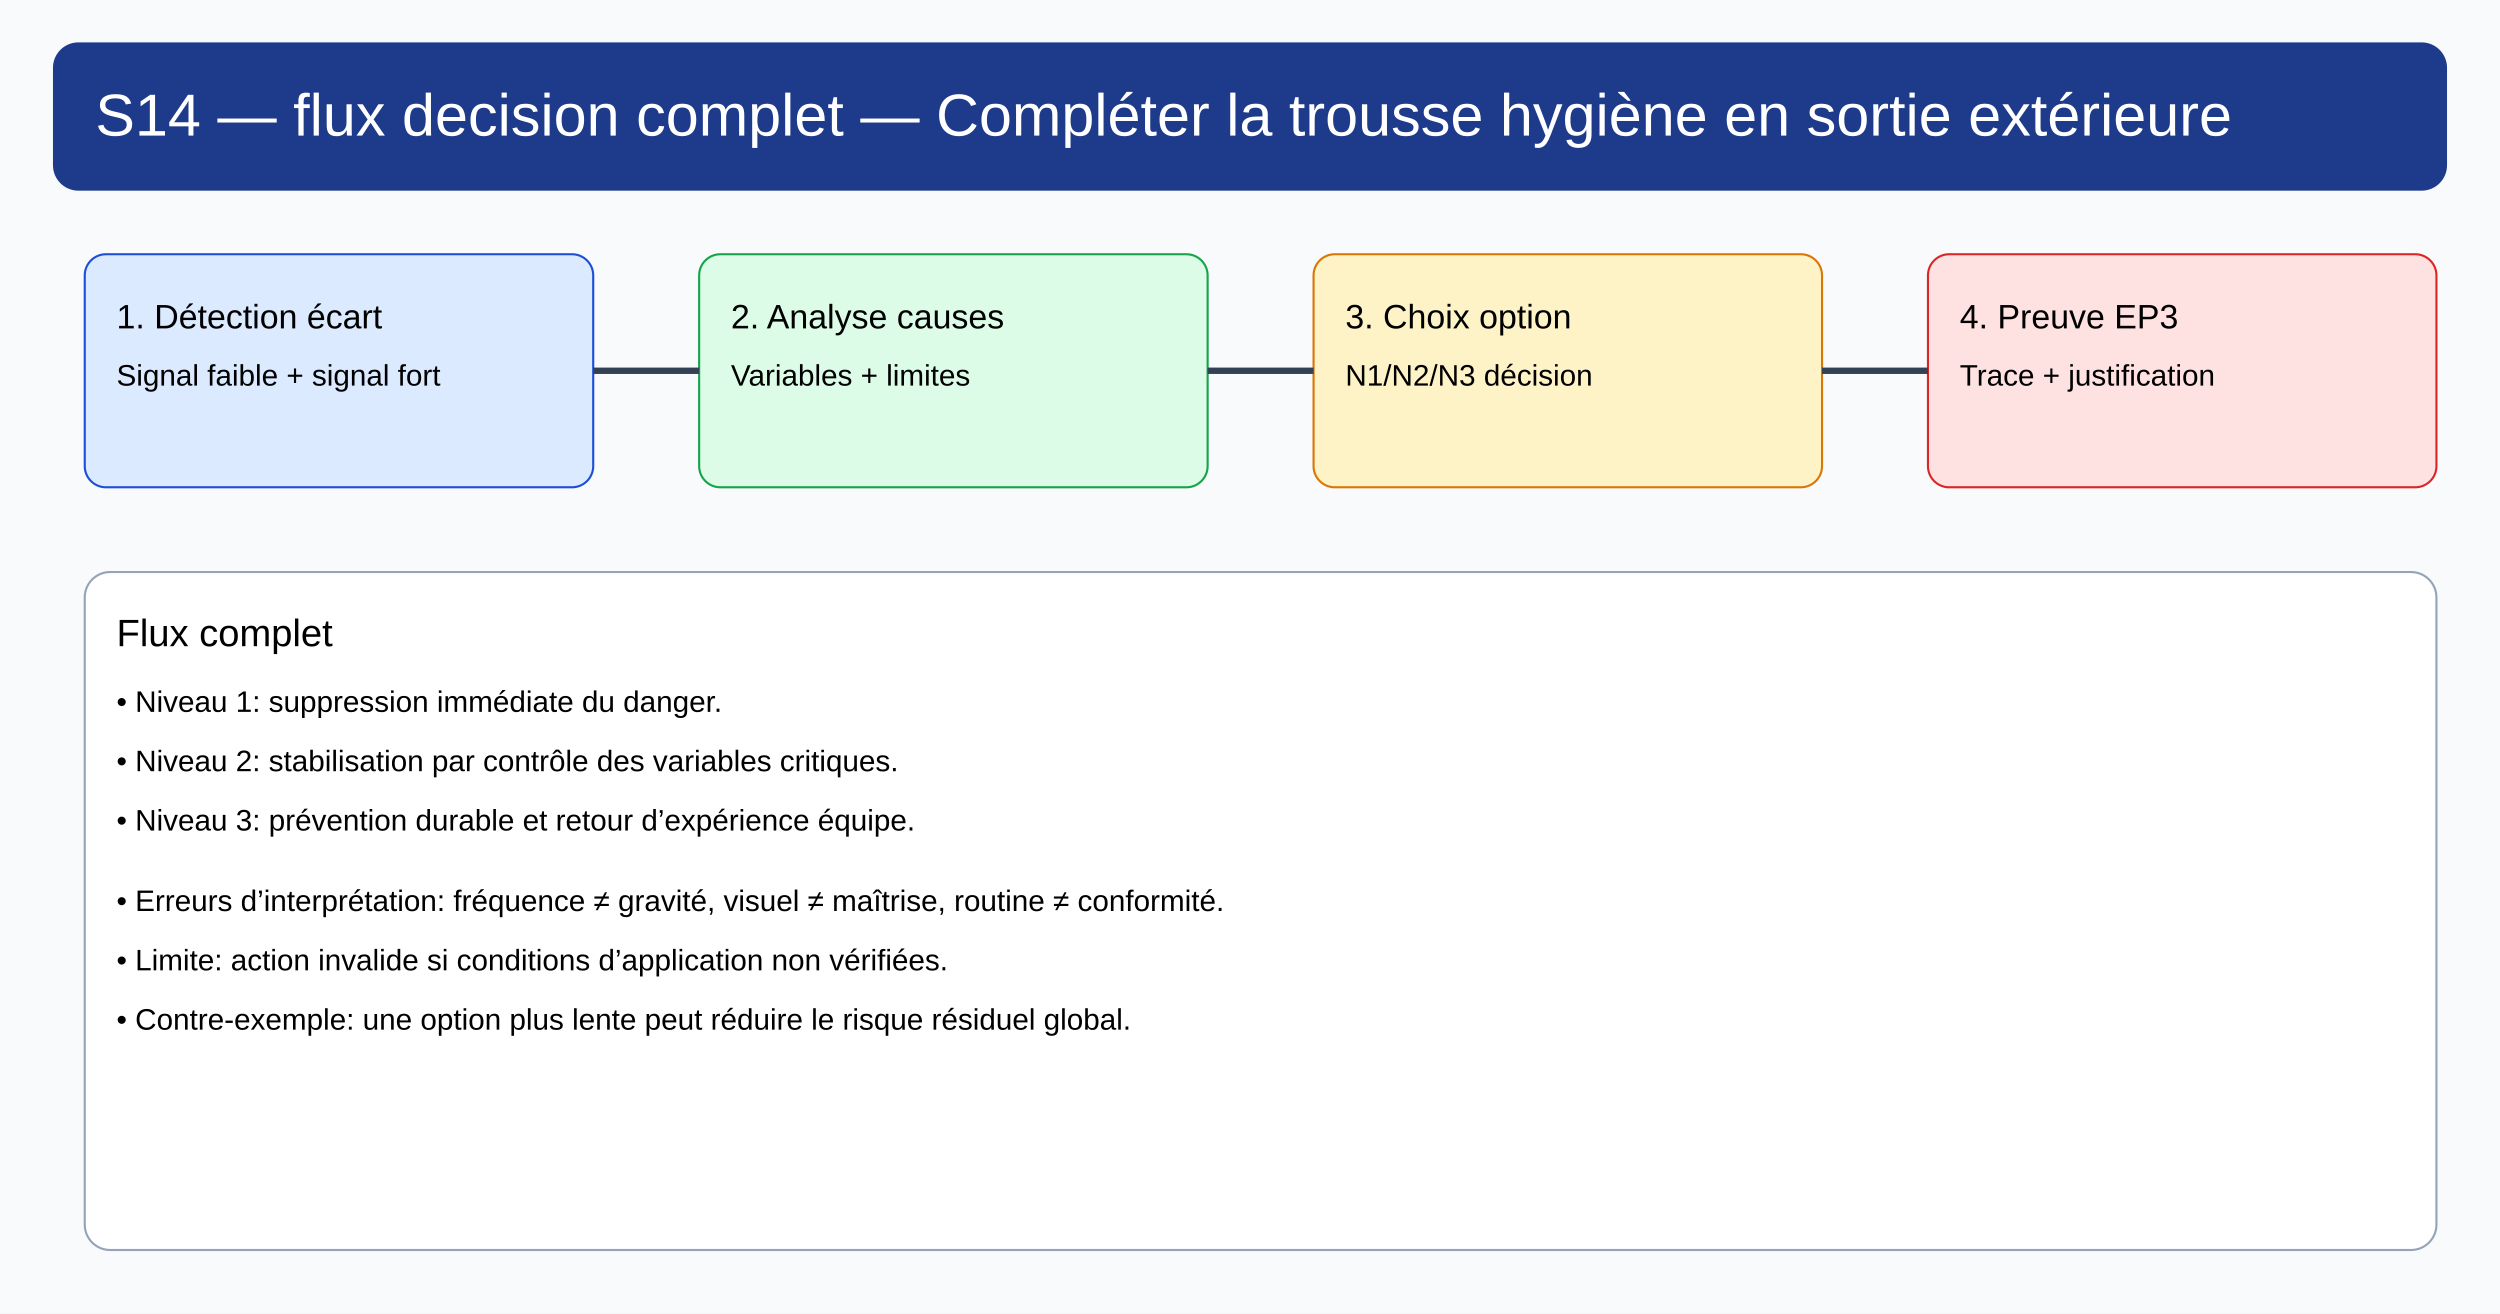
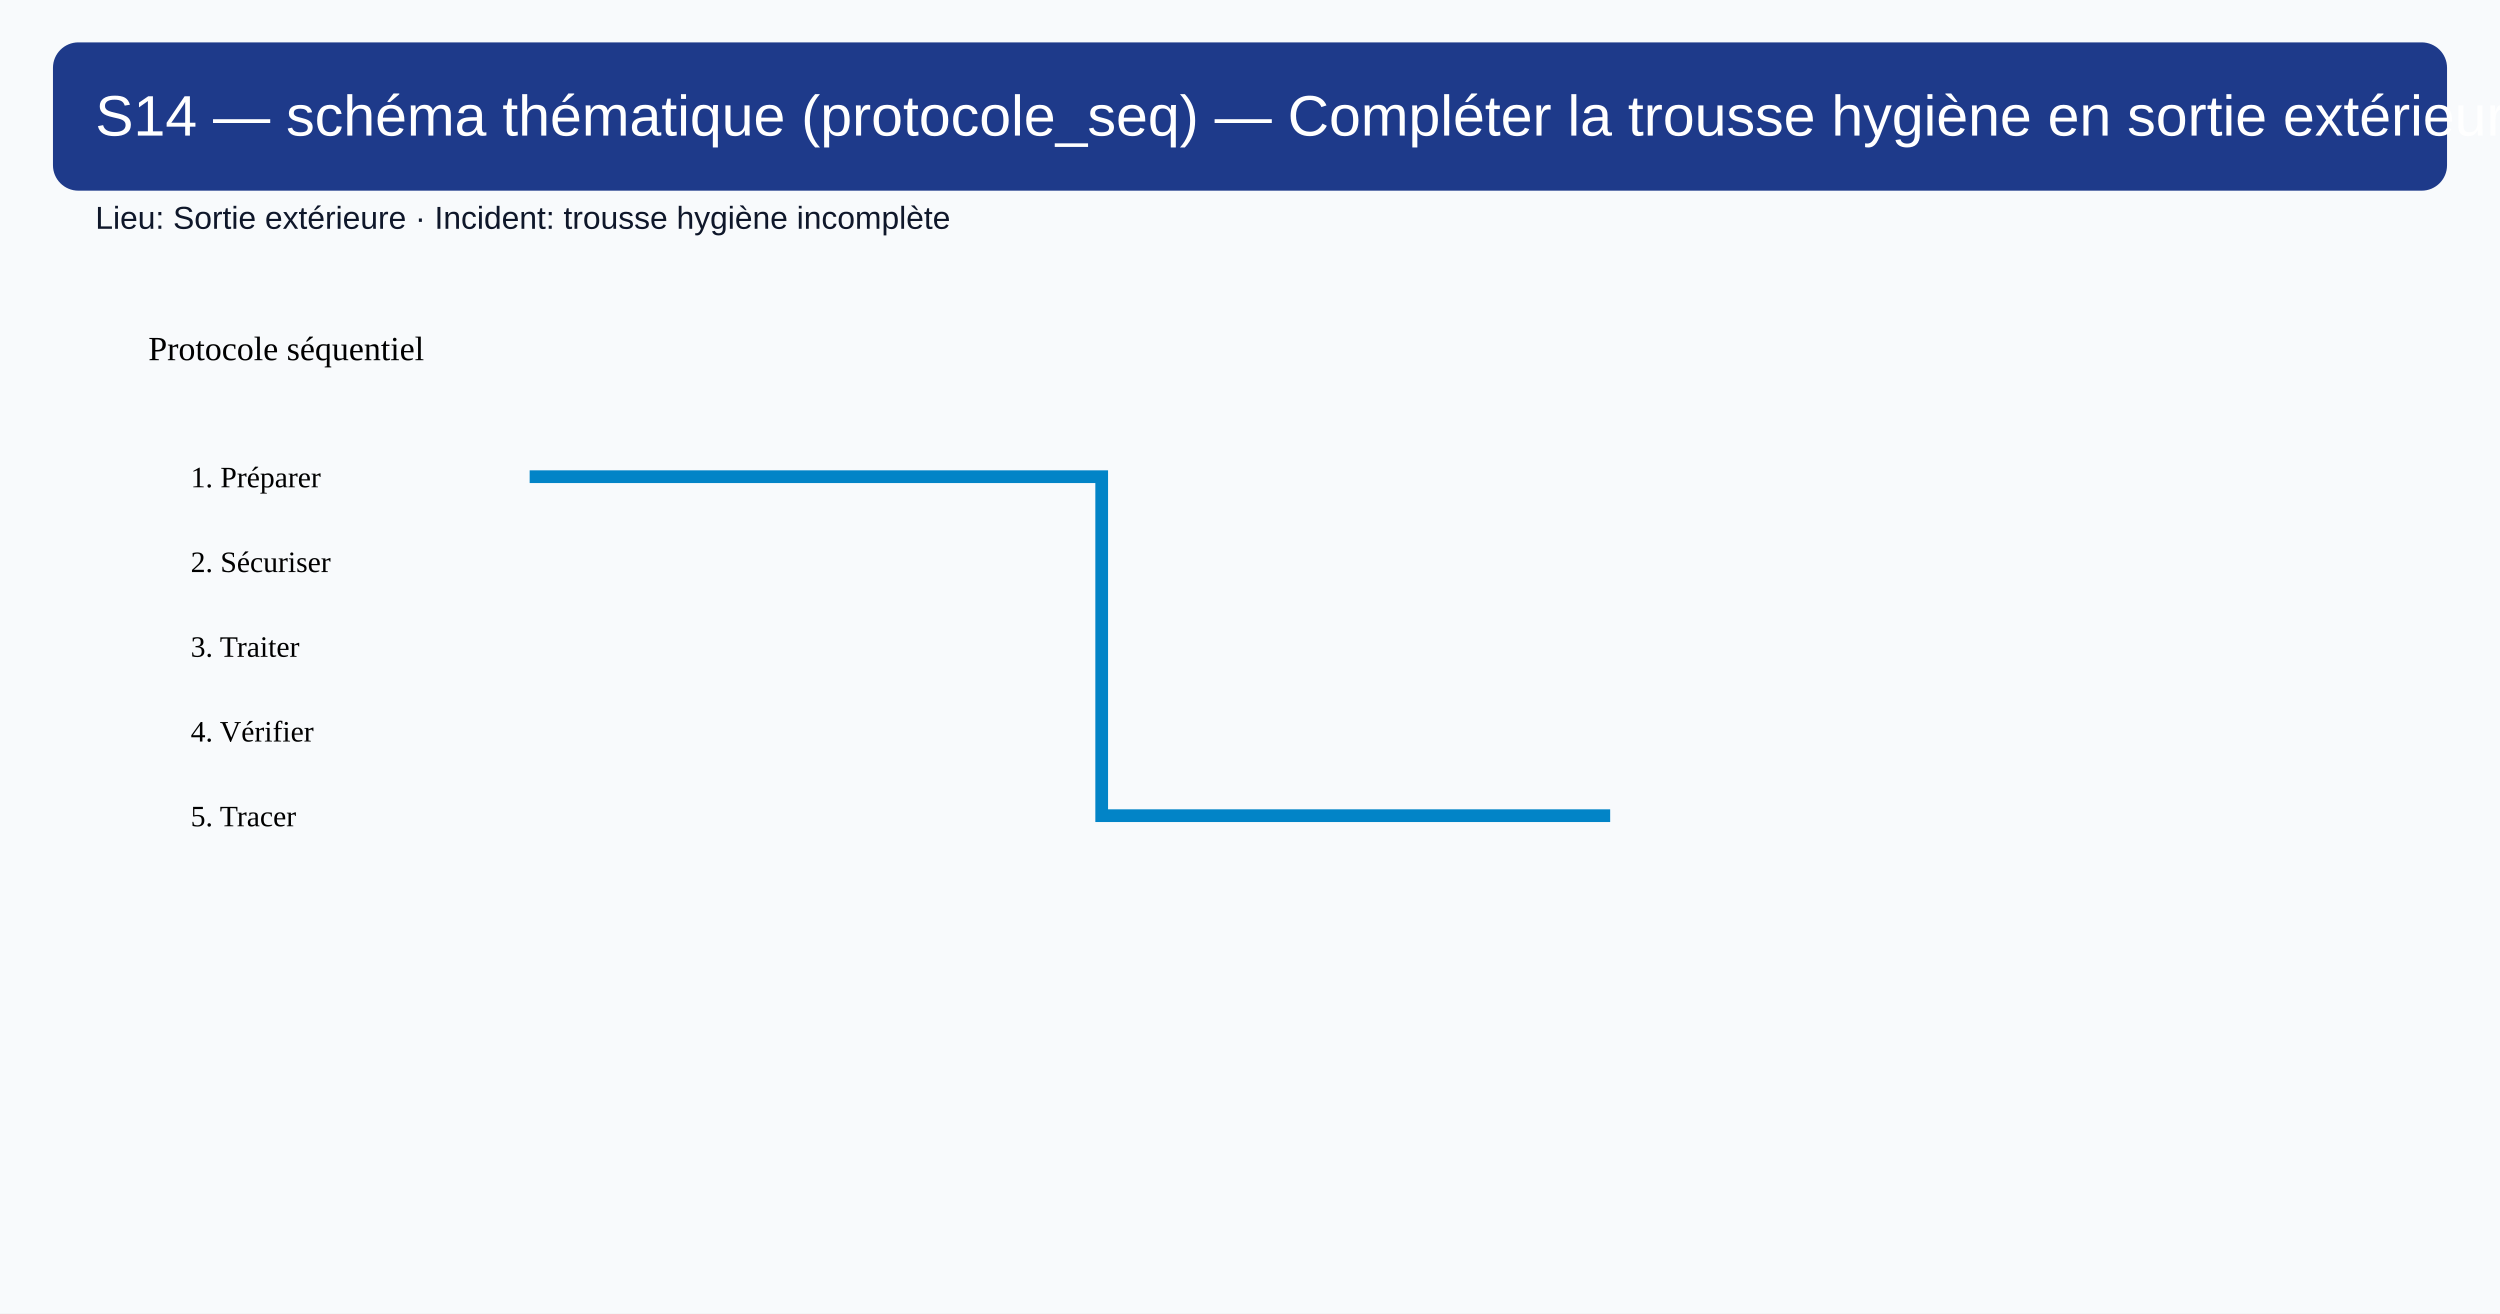
<svg xmlns="http://www.w3.org/2000/svg" width="1180" height="620" viewBox="0 0 1180 620">
  <rect width="1180" height="620" fill="#f8fafc" />
  <rect x="25" y="20" width="1130" height="70" rx="12" fill="#1e3a8a" />
-   <text x="45" y="64" fill="#fff" font-size="28" font-family="Arial">S14 — flux decision complet — Compléter la trousse hygiène en sortie extérieure</text>
-   <rect x="40" y="120" width="240" height="110" rx="10" fill="#dbeafe" stroke="#1d4ed8" />
-   <text x="55" y="155" font-size="16" font-family="Arial">1. Détection écart</text>
-   <text x="55" y="182" font-size="14" font-family="Arial">Signal faible + signal fort</text>
-   <rect x="330" y="120" width="240" height="110" rx="10" fill="#dcfce7" stroke="#16a34a" />
-   <text x="345" y="155" font-size="16" font-family="Arial">2. Analyse causes</text>
-   <text x="345" y="182" font-size="14" font-family="Arial">Variables + limites</text>
-   <rect x="620" y="120" width="240" height="110" rx="10" fill="#fef3c7" stroke="#d97706" />
-   <text x="635" y="155" font-size="16" font-family="Arial">3. Choix option</text>
-   <text x="635" y="182" font-size="14" font-family="Arial">N1/N2/N3 décision</text>
-   <rect x="910" y="120" width="240" height="110" rx="10" fill="#fee2e2" stroke="#dc2626" />
-   <text x="925" y="155" font-size="16" font-family="Arial">4. Preuve EP3</text>
-   <text x="925" y="182" font-size="14" font-family="Arial">Trace + justification</text>
-   <line x1="280" y1="175" x2="330" y2="175" stroke="#334155" stroke-width="3" />
-   <line x1="570" y1="175" x2="620" y2="175" stroke="#334155" stroke-width="3" />
-   <line x1="860" y1="175" x2="910" y2="175" stroke="#334155" stroke-width="3" />
-   <rect x="40" y="270" width="1110" height="320" rx="12" fill="#fff" stroke="#94a3b8" />
-   <text x="55" y="305" font-size="18" font-family="Arial">Flux complet</text>
-   <text x="55" y="336" font-size="14" font-family="Arial">• Niveau 1: suppression immédiate du danger.</text>
-   <text x="55" y="364" font-size="14" font-family="Arial">• Niveau 2: stabilisation par contrôle des variables critiques.</text>
-   <text x="55" y="392" font-size="14" font-family="Arial">• Niveau 3: prévention durable et retour d’expérience équipe.</text>
-   <text x="55" y="430" font-size="14" font-family="Arial">• Erreurs d’interprétation: fréquence ≠ gravité, visuel ≠ maîtrise, routine ≠ conformité.</text>
-   <text x="55" y="458" font-size="14" font-family="Arial">• Limite: action invalide si conditions d’application non vérifiées.</text>
-   <text x="55" y="486" font-size="14" font-family="Arial">• Contre-exemple: une option plus lente peut réduire le risque résiduel global.</text>
+   <text x="45" y="64" fill="#fff" font-size="27" font-family="Arial">S14 — schéma thématique (protocole_seq) — Compléter la trousse hygiène en sortie extérieure</text>
+   <text x="45" y="108" fill="#0f172a" font-size="15" font-family="Arial">Lieu: Sortie extérieure · Incident: trousse hygiène incomplète</text>
+   <text x="70" y="170" font-size="16">Protocole séquentiel</text>
+   <text x="90" y="230" font-size="14">1. Préparer</text>
+   <text x="90" y="270" font-size="14">2. Sécuriser</text>
+   <text x="90" y="310" font-size="14">3. Traiter</text>
+   <text x="90" y="350" font-size="14">4. Vérifier</text>
+   <text x="90" y="390" font-size="14">5. Tracer</text>
+   <polyline points="250,225 520,225 520,385 760,385" fill="none" stroke="#0284c7" stroke-width="6" />
</svg>
